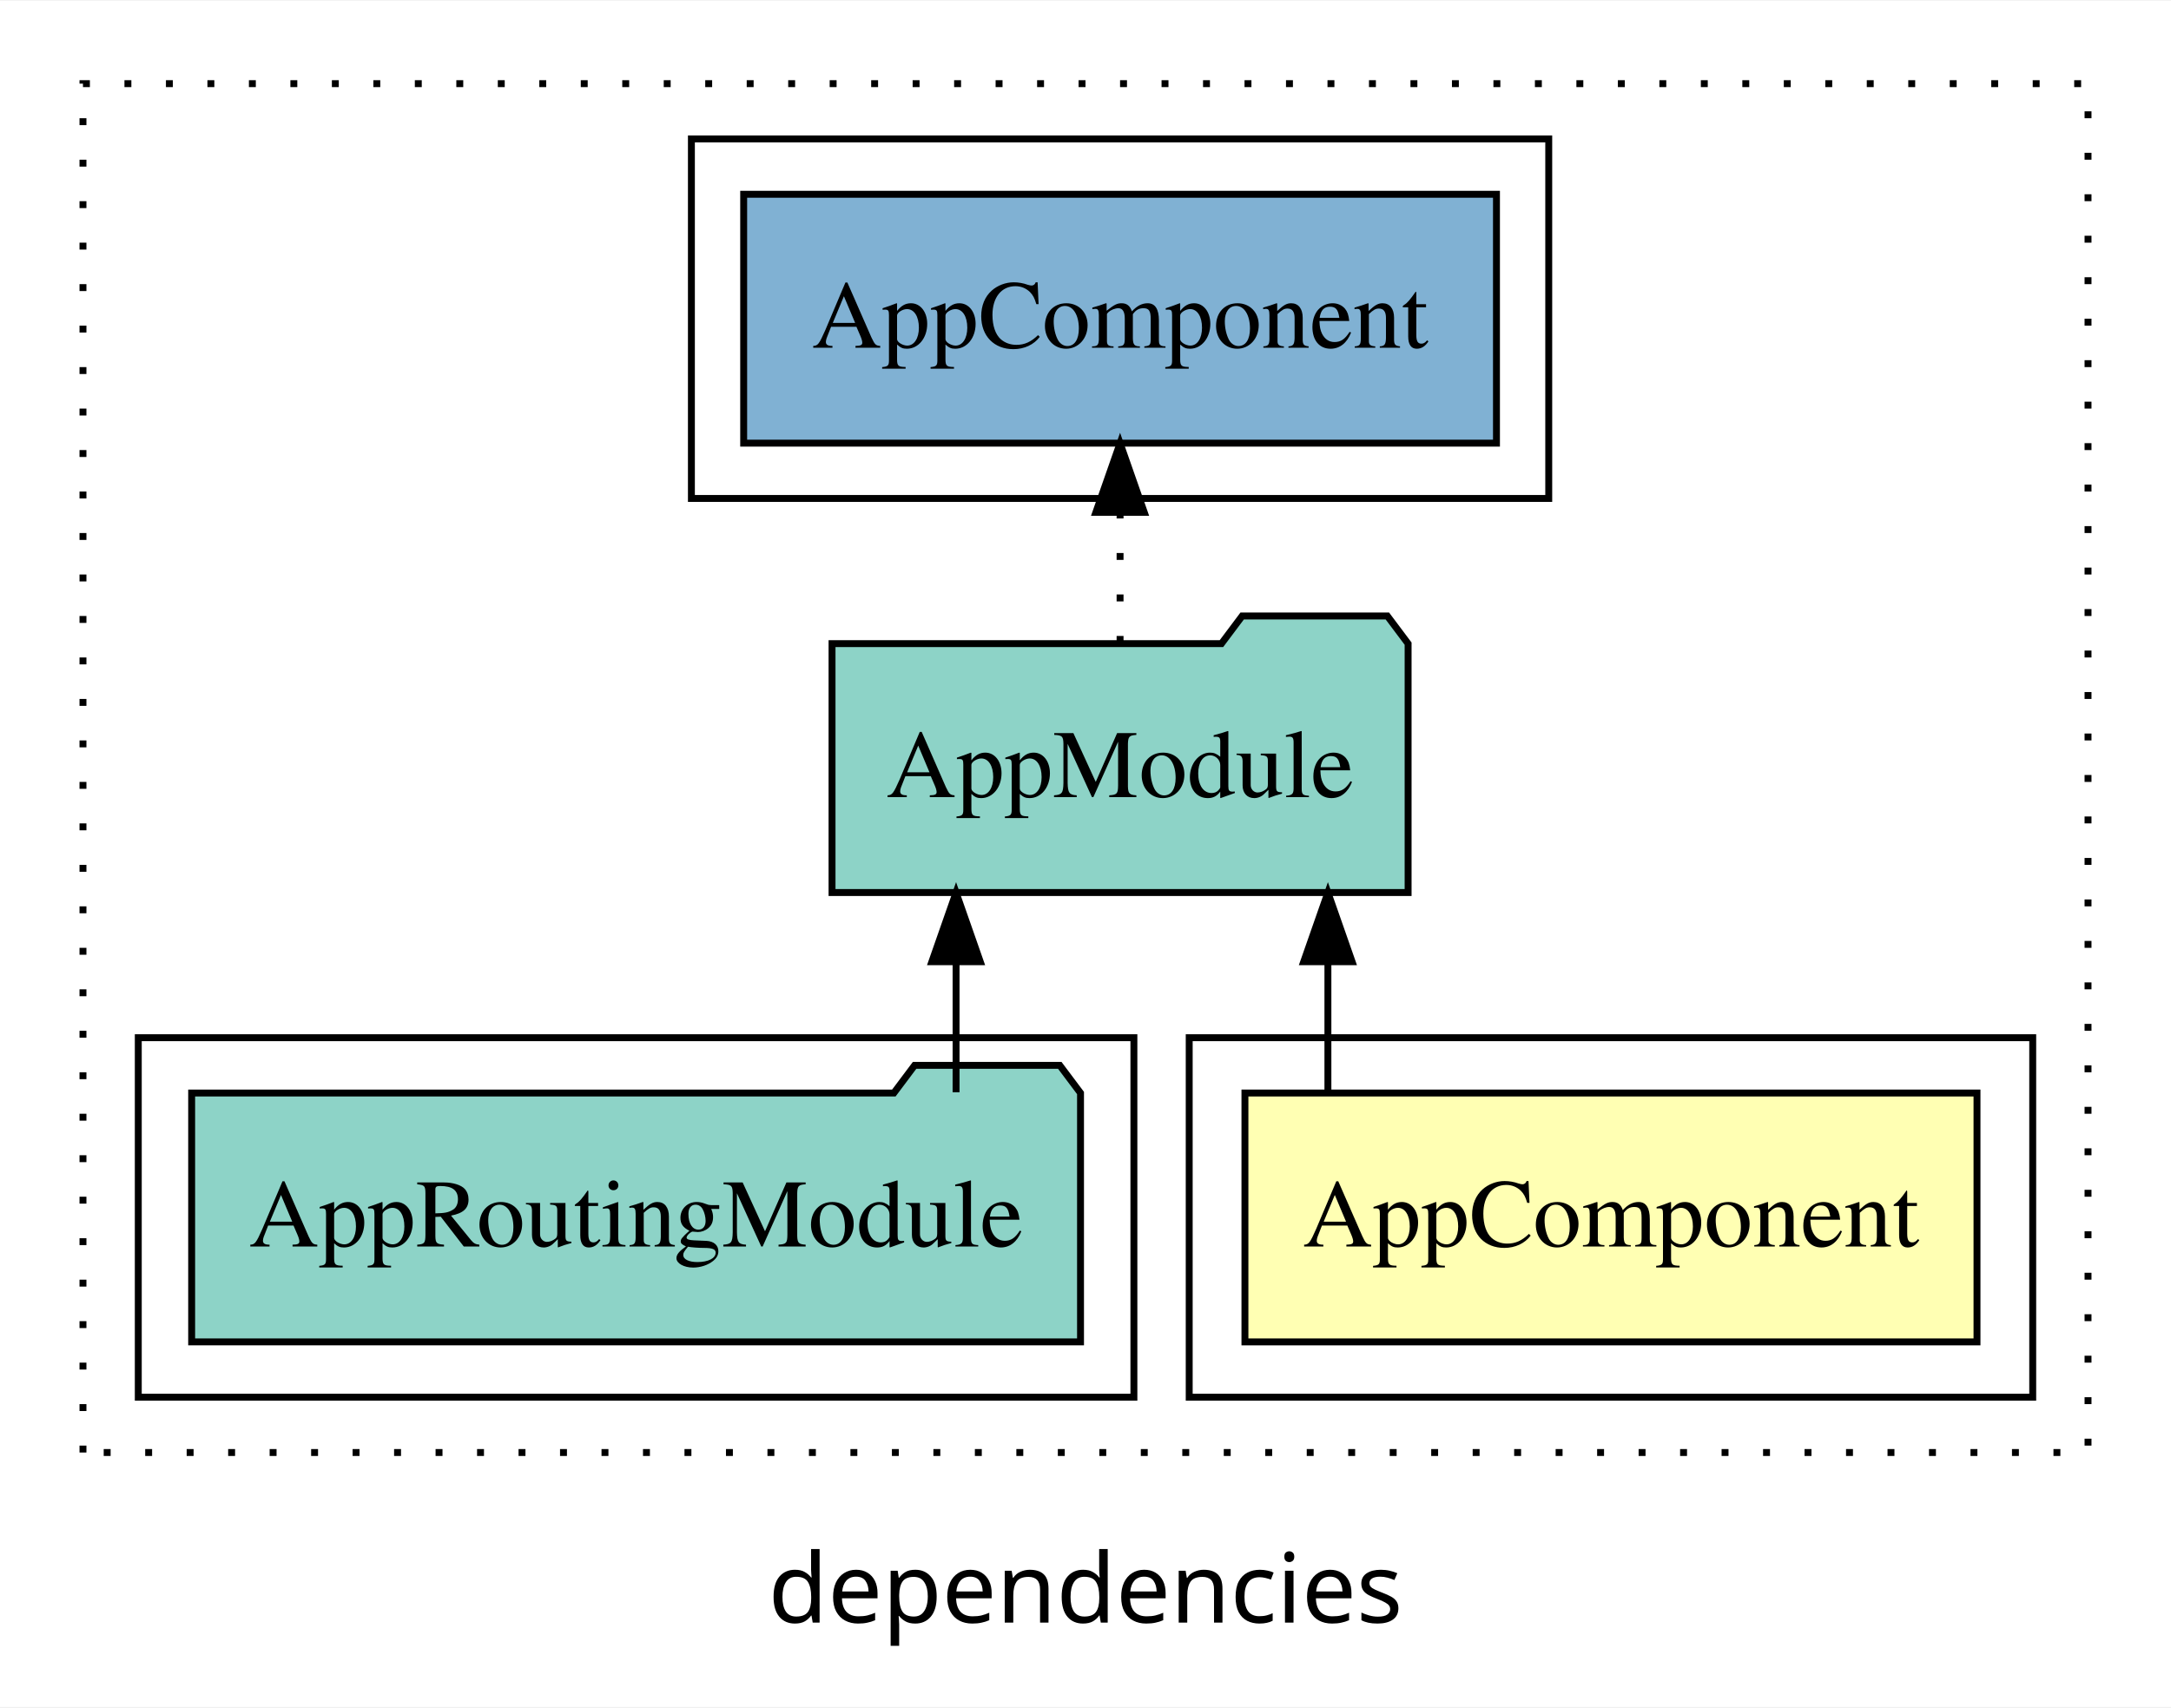
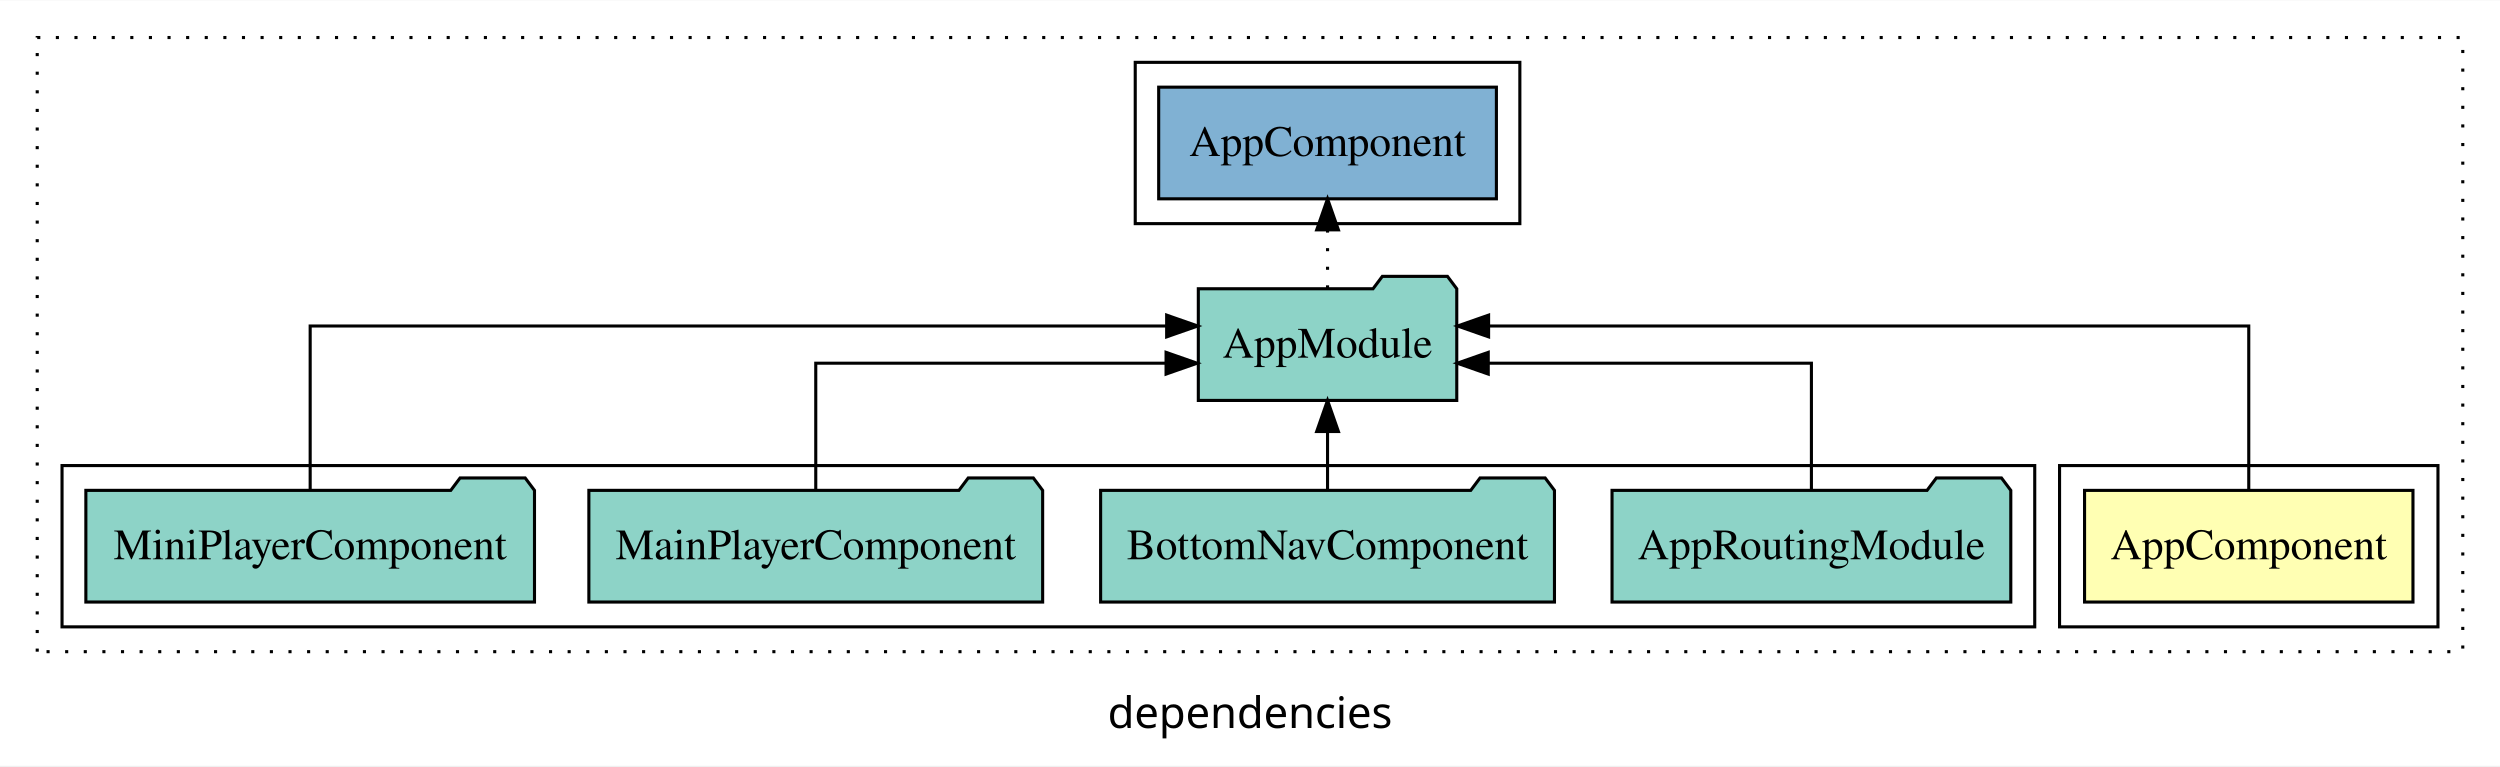
- <svg xmlns="http://www.w3.org/2000/svg" width="314pt" height="247pt" viewBox="0.00 0.00 314.00 246.80">
+ <svg xmlns="http://www.w3.org/2000/svg" width="806pt" height="247pt" viewBox="0.00 0.00 806.00 246.80">
  <g id="graph0" class="graph" transform="scale(1 1) rotate(0) translate(4 242.8)">
-     <polygon fill="white" stroke="transparent" points="-4,4 -4,-242.8 310,-242.8 310,4 -4,4" />
-     <text text-anchor="middle" x="153" y="-8.2" font-family="sans-serif" font-size="14.00">dependencies</text>
+     <polygon fill="white" stroke="transparent" points="-4,4 -4,-242.8 802,-242.8 802,4 -4,4" />
+     <text text-anchor="middle" x="399" y="-8.2" font-family="sans-serif" font-size="14.00">dependencies</text>
    <g id="clust1" class="cluster">
-       <polygon fill="none" stroke="black" stroke-dasharray="1,5" points="8,-32.8 8,-230.8 298,-230.8 298,-32.8 8,-32.8" />
+       <polygon fill="none" stroke="black" stroke-dasharray="1,5" points="8,-32.8 8,-230.8 790,-230.8 790,-32.8 8,-32.8" />
    </g>
    <g id="clust2" class="cluster">
-       <polygon fill="none" stroke="black" points="168,-40.8 168,-92.8 290,-92.8 290,-40.8 168,-40.8" />
+       <polygon fill="none" stroke="black" points="660,-40.8 660,-92.8 782,-92.8 782,-40.8 660,-40.8" />
    </g>
    <g id="clust4" class="cluster">
-       <polygon fill="none" stroke="black" points="16,-40.8 16,-92.8 160,-92.8 160,-40.8 16,-40.8" />
+       <polygon fill="none" stroke="black" points="16,-40.8 16,-92.8 652,-92.8 652,-40.8 16,-40.8" />
    </g>
    <g id="clust6" class="cluster">
-       <polygon fill="none" stroke="black" points="96,-170.8 96,-222.8 220,-222.8 220,-170.8 96,-170.8" />
+       <polygon fill="none" stroke="black" points="362,-170.8 362,-222.8 486,-222.8 486,-170.8 362,-170.8" />
    </g>
    <g id="node1" class="node">
-       <polygon fill="#ffffb3" stroke="black" points="281.94,-84.8 176.06,-84.8 176.06,-48.8 281.94,-48.8 281.94,-84.8" />
-       <text text-anchor="middle" x="229" y="-62.6" font-family="Times,serif" font-size="14.00">AppComponent</text>
+       <polygon fill="#ffffb3" stroke="black" points="773.94,-84.8 668.06,-84.8 668.06,-48.8 773.94,-48.8 773.94,-84.8" />
+       <text text-anchor="middle" x="721" y="-62.6" font-family="Times,serif" font-size="14.00">AppComponent</text>
    </g>
    <g id="node2" class="node">
-       <polygon fill="#8dd3c7" stroke="black" points="199.66,-149.8 196.66,-153.8 175.66,-153.8 172.66,-149.8 116.34,-149.8 116.34,-113.8 199.66,-113.8 199.66,-149.8" />
-       <text text-anchor="middle" x="158" y="-127.6" font-family="Times,serif" font-size="14.00">AppModule</text>
+       <polygon fill="#8dd3c7" stroke="black" points="465.66,-149.8 462.66,-153.8 441.66,-153.8 438.66,-149.8 382.34,-149.8 382.34,-113.8 465.66,-113.8 465.66,-149.8" />
+       <text text-anchor="middle" x="424" y="-127.6" font-family="Times,serif" font-size="14.00">AppModule</text>
    </g>
    <g id="edge1" class="edge">
-       <path fill="none" stroke="black" d="M188.06,-84.91C188.06,-84.91 188.06,-103.79 188.06,-103.79" />
-       <polygon fill="black" stroke="black" points="184.56,-103.79 188.06,-113.79 191.56,-103.79 184.56,-103.79" />
+       <path fill="none" stroke="black" d="M721,-85.08C721,-106.12 721,-137.8 721,-137.8 721,-137.8 475.92,-137.8 475.92,-137.8" />
+       <polygon fill="black" stroke="black" points="475.92,-134.3 465.92,-137.8 475.92,-141.3 475.92,-134.3" />
+     </g>
+     <g id="node7" class="node">
+       <polygon fill="#80b1d3" stroke="black" points="478.44,-214.8 369.56,-214.8 369.56,-178.8 478.44,-178.8 478.44,-214.8" />
+       <text text-anchor="middle" x="424" y="-192.6" font-family="Times,serif" font-size="14.00">AppComponent </text>
+     </g>
+     <g id="edge6" class="edge">
+       <path fill="none" stroke="black" stroke-dasharray="1,5" d="M424,-149.91C424,-149.91 424,-168.79 424,-168.79" />
+       <polygon fill="black" stroke="black" points="420.5,-168.79 424,-178.79 427.5,-168.79 420.5,-168.79" />
+     </g>
+     <g id="node3" class="node">
+       <polygon fill="#8dd3c7" stroke="black" points="644.28,-84.8 641.28,-88.8 620.28,-88.8 617.28,-84.8 515.72,-84.8 515.72,-48.8 644.28,-48.8 644.28,-84.8" />
+       <text text-anchor="middle" x="580" y="-62.6" font-family="Times,serif" font-size="14.00">AppRoutingModule</text>
+     </g>
+     <g id="edge2" class="edge">
+       <path fill="none" stroke="black" d="M580,-84.82C580,-102.17 580,-125.8 580,-125.8 580,-125.8 475.81,-125.8 475.81,-125.8" />
+       <polygon fill="black" stroke="black" points="475.81,-122.3 465.81,-125.8 475.81,-129.3 475.81,-122.3" />
    </g>
    <g id="node4" class="node">
-       <polygon fill="#80b1d3" stroke="black" points="212.44,-214.8 103.56,-214.8 103.56,-178.8 212.44,-178.8 212.44,-214.8" />
-       <text text-anchor="middle" x="158" y="-192.6" font-family="Times,serif" font-size="14.00">AppComponent </text>
+       <polygon fill="#8dd3c7" stroke="black" points="497.16,-84.8 494.16,-88.8 473.16,-88.8 470.16,-84.8 350.84,-84.8 350.84,-48.8 497.16,-48.8 497.16,-84.8" />
+       <text text-anchor="middle" x="424" y="-62.6" font-family="Times,serif" font-size="14.00">BottomNavComponent</text>
    </g>
    <g id="edge3" class="edge">
-       <path fill="none" stroke="black" stroke-dasharray="1,5" d="M158,-149.91C158,-149.91 158,-168.79 158,-168.79" />
-       <polygon fill="black" stroke="black" points="154.5,-168.79 158,-178.79 161.5,-168.79 154.5,-168.79" />
+       <path fill="none" stroke="black" d="M424,-84.91C424,-84.91 424,-103.79 424,-103.79" />
+       <polygon fill="black" stroke="black" points="420.5,-103.79 424,-113.79 427.5,-103.79 420.5,-103.79" />
    </g>
-     <g id="node3" class="node">
-       <polygon fill="#8dd3c7" stroke="black" points="152.28,-84.8 149.28,-88.8 128.28,-88.8 125.28,-84.8 23.72,-84.8 23.72,-48.8 152.28,-48.8 152.28,-84.8" />
-       <text text-anchor="middle" x="88" y="-62.6" font-family="Times,serif" font-size="14.00">AppRoutingModule</text>
+     <g id="node5" class="node">
+       <polygon fill="#8dd3c7" stroke="black" points="332.15,-84.8 329.15,-88.8 308.15,-88.8 305.15,-84.8 185.85,-84.8 185.85,-48.8 332.15,-48.8 332.15,-84.8" />
+       <text text-anchor="middle" x="259" y="-62.6" font-family="Times,serif" font-size="14.00">MainPlayerComponent</text>
    </g>
-     <g id="edge2" class="edge">
-       <path fill="none" stroke="black" d="M134.28,-84.91C134.28,-84.91 134.28,-103.79 134.28,-103.79" />
-       <polygon fill="black" stroke="black" points="130.78,-103.79 134.28,-113.79 137.78,-103.79 130.78,-103.79" />
+     <g id="edge4" class="edge">
+       <path fill="none" stroke="black" d="M259,-84.82C259,-102.17 259,-125.8 259,-125.8 259,-125.8 371.94,-125.8 371.94,-125.8" />
+       <polygon fill="black" stroke="black" points="371.94,-129.3 381.94,-125.8 371.94,-122.3 371.94,-129.3" />
+     </g>
+     <g id="node6" class="node">
+       <polygon fill="#8dd3c7" stroke="black" points="168.32,-84.8 165.32,-88.8 144.32,-88.8 141.32,-84.8 23.68,-84.8 23.68,-48.8 168.32,-48.8 168.32,-84.8" />
+       <text text-anchor="middle" x="96" y="-62.6" font-family="Times,serif" font-size="14.00">MiniPlayerComponent</text>
+     </g>
+     <g id="edge5" class="edge">
+       <path fill="none" stroke="black" d="M96,-85.08C96,-106.12 96,-137.8 96,-137.8 96,-137.8 372.13,-137.8 372.13,-137.8" />
+       <polygon fill="black" stroke="black" points="372.13,-141.3 382.13,-137.8 372.13,-134.3 372.13,-141.3" />
    </g>
  </g>
</svg>
